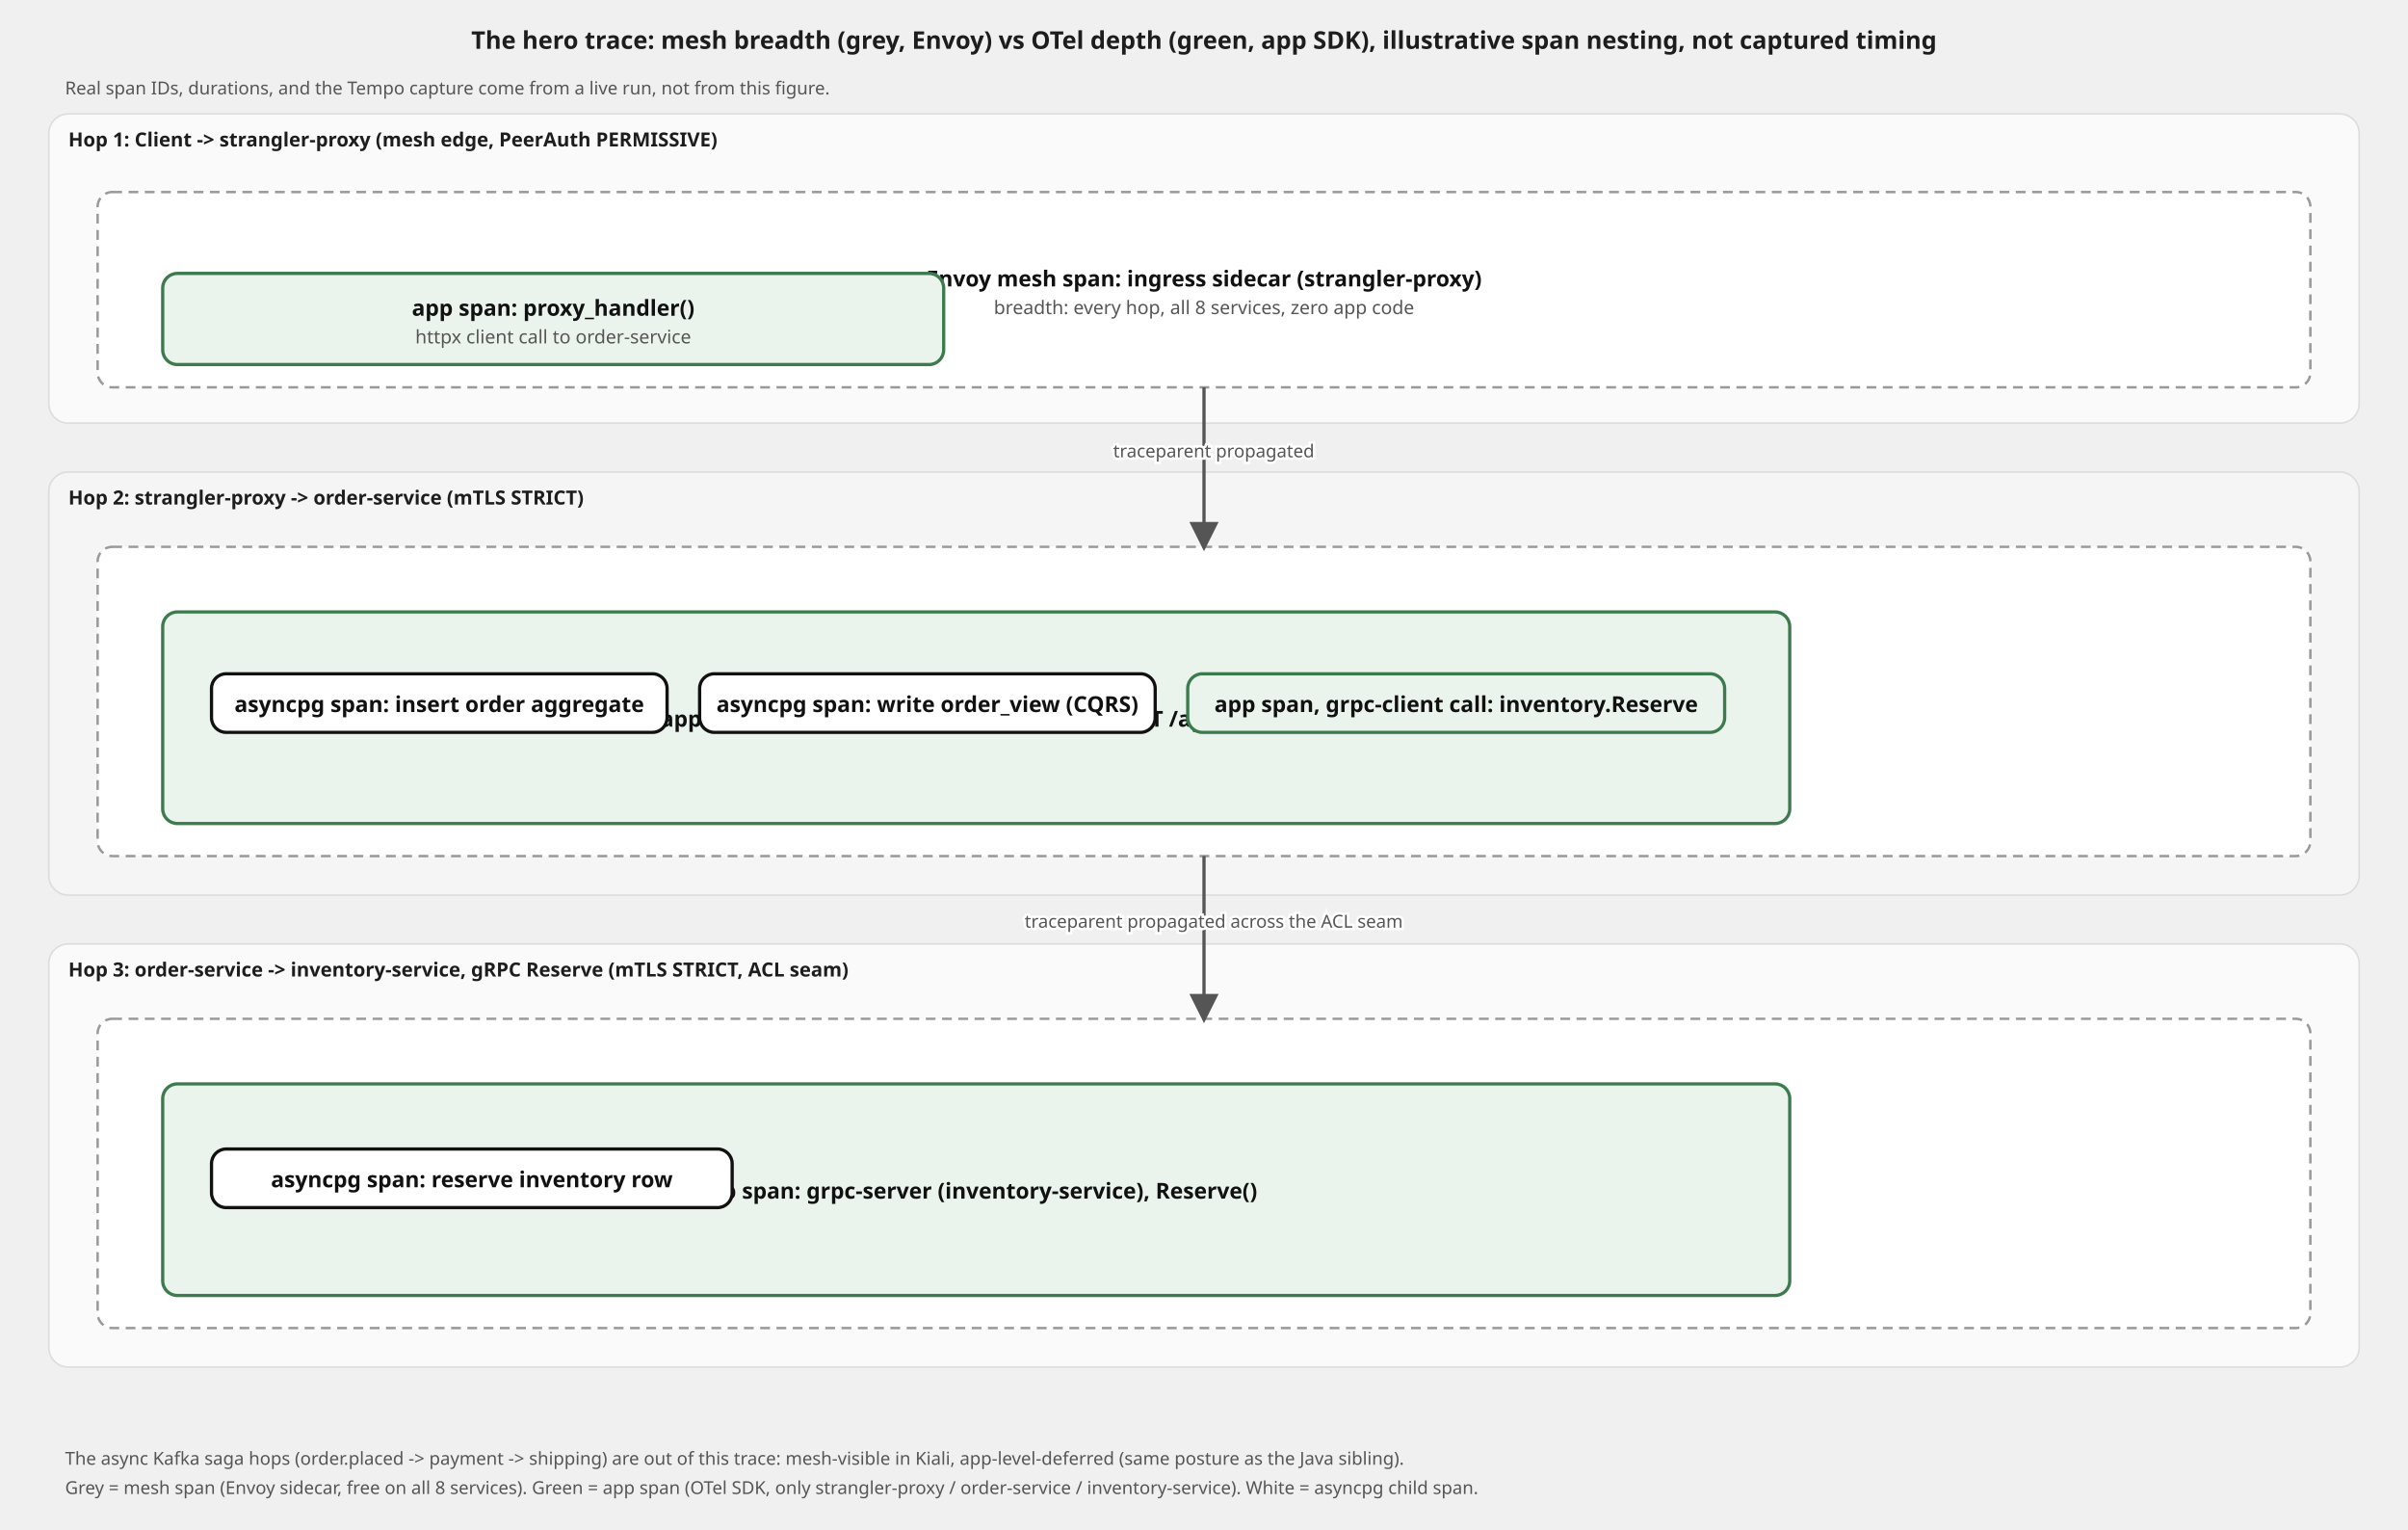
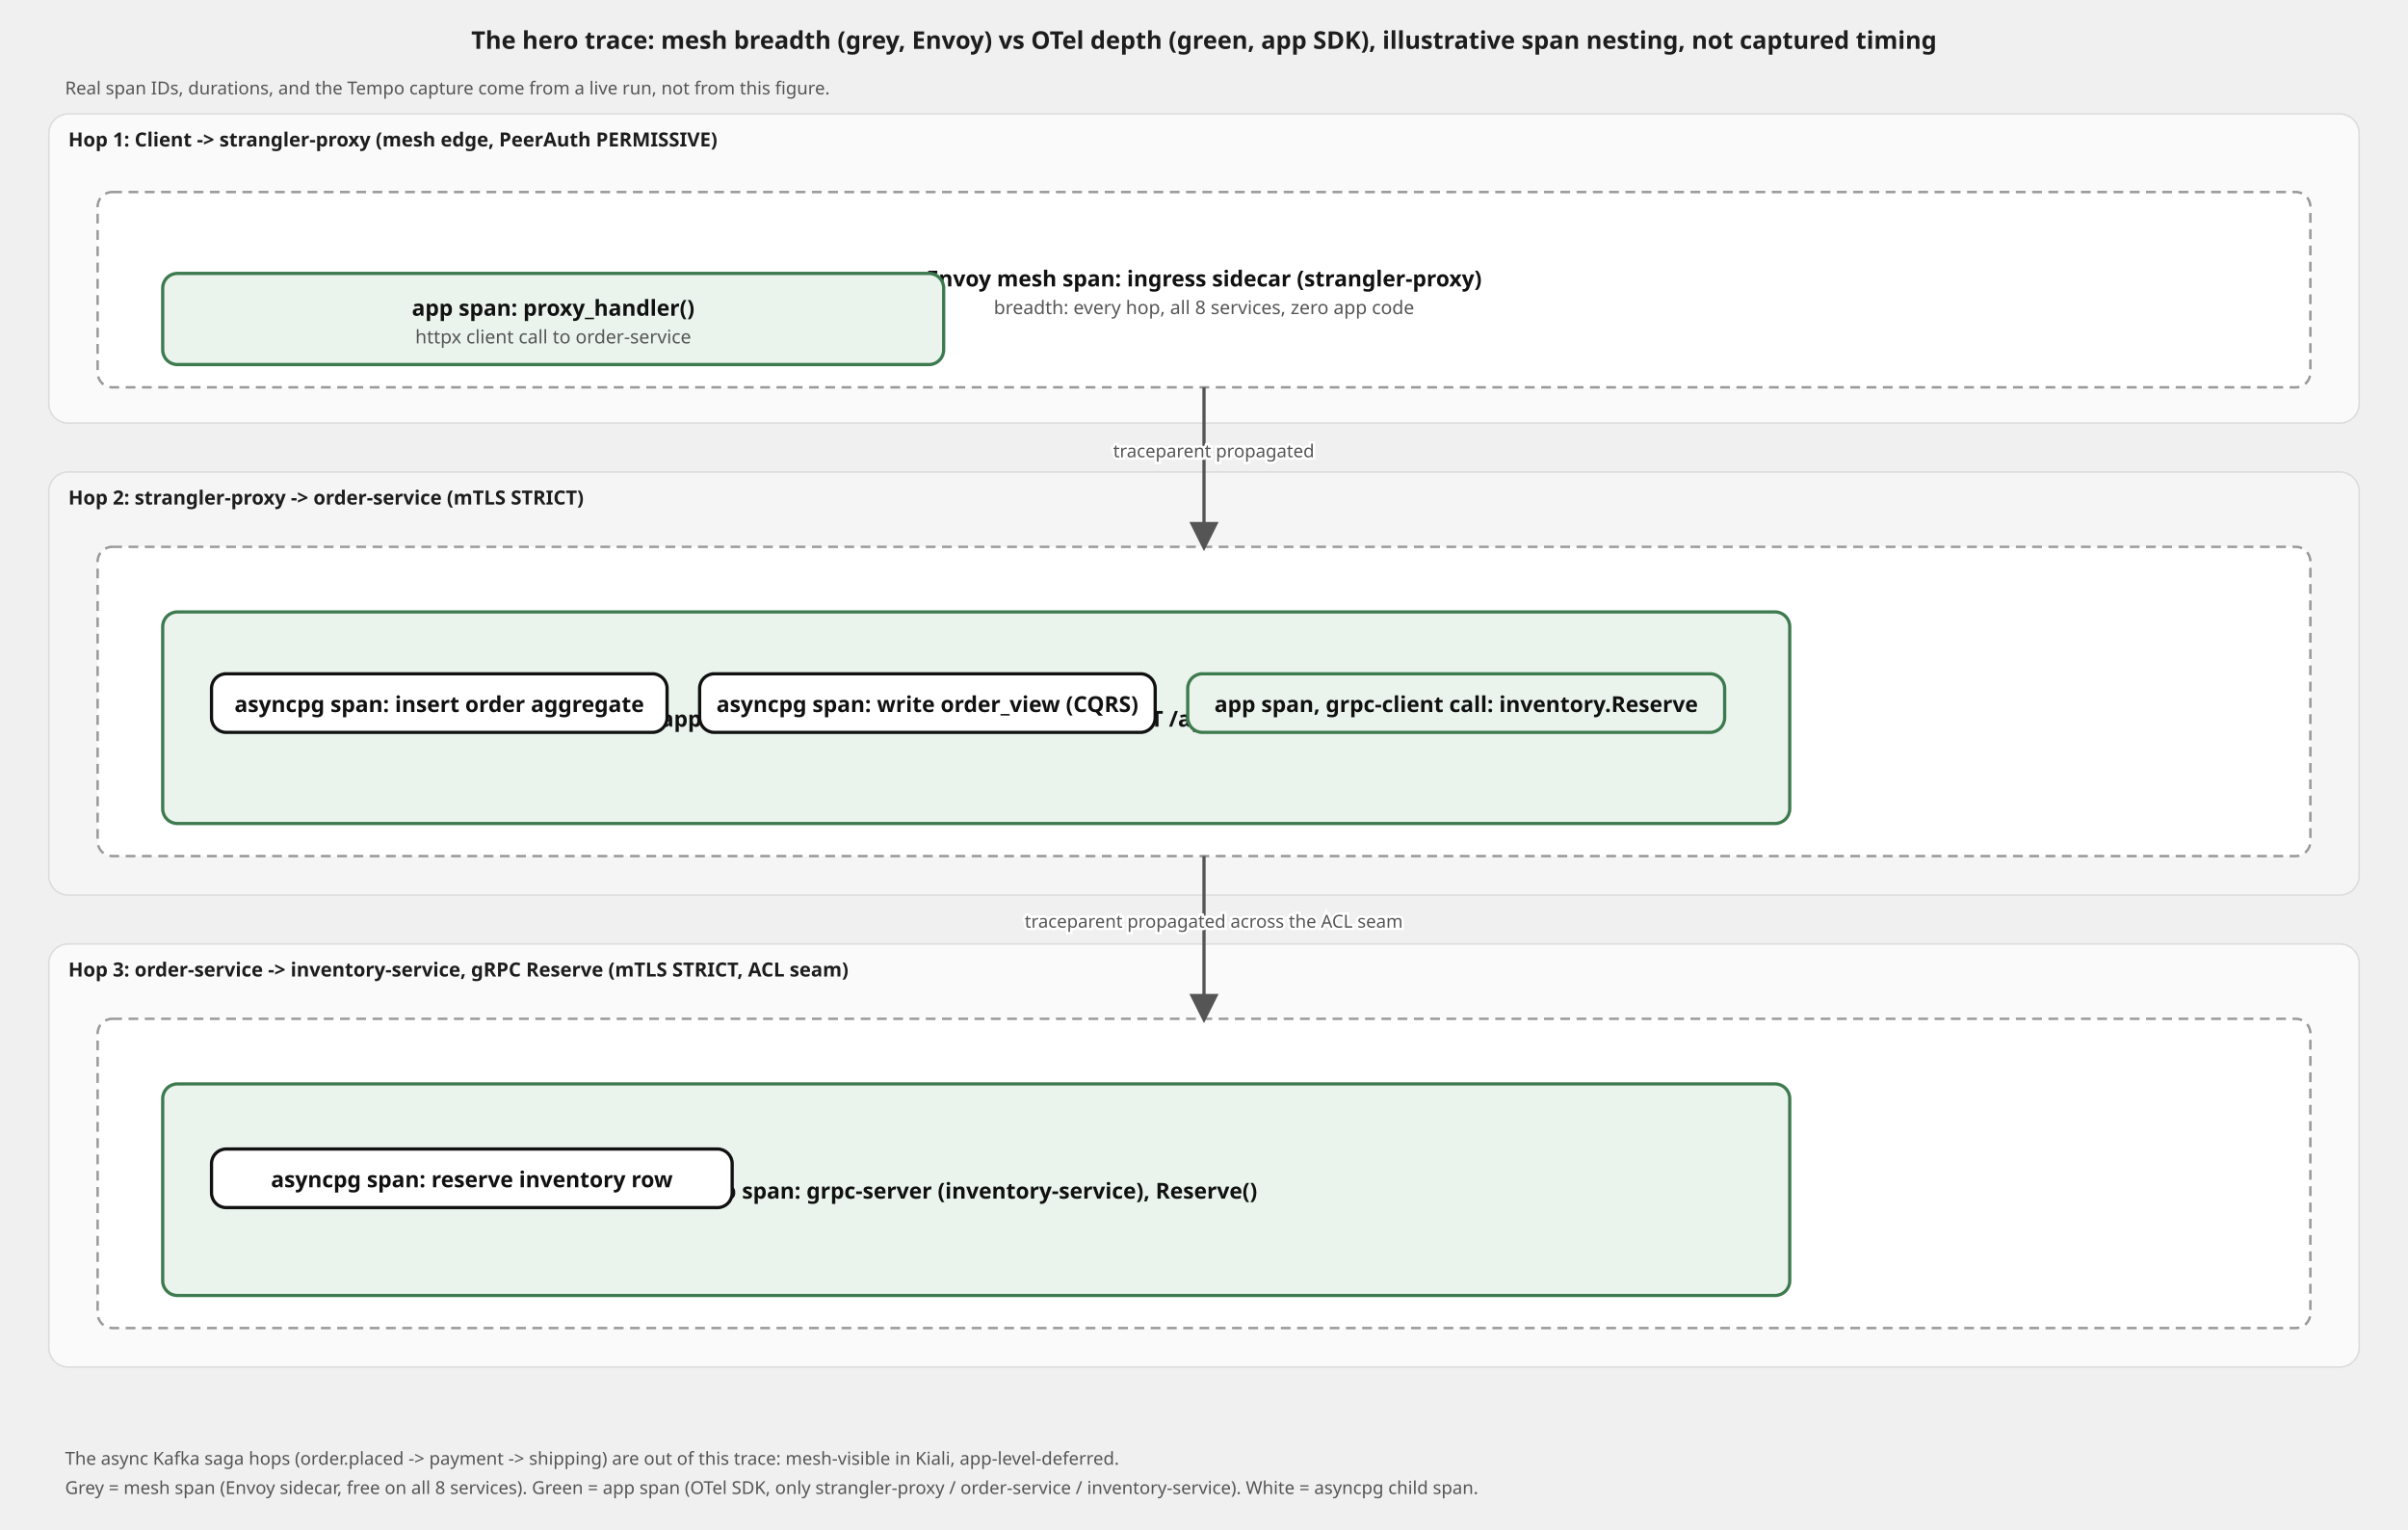
<svg xmlns="http://www.w3.org/2000/svg" viewBox="0 0 1480 940" font-family="'Red Hat Text', system-ui, sans-serif" role="img">
  <defs>
    <marker id="a" viewBox="0 0 10 10" refX="8.5" refY="5" markerWidth="9" markerHeight="9" orient="auto-start-reverse">
      <path d="M0,0 L10,5 L0,10 z" fill="#555" />
    </marker>
    <marker id="am" viewBox="0 0 10 10" refX="8.5" refY="5" markerWidth="9" markerHeight="9" orient="auto-start-reverse">
      <path d="M0,0 L10,5 L0,10 z" fill="#2f5f3d" />
    </marker>
  </defs>
  <rect x="30" y="70" width="1420" height="190" rx="12" fill="#fafafa" stroke="#ddd" />
  <text x="42" y="90" font-size="12" font-weight="700" fill="#1d1d1d">Hop 1: Client -&gt; strangler-proxy (mesh edge, PeerAuth PERMISSIVE)</text>
  <rect x="30" y="290" width="1420" height="260" rx="12" fill="#f5f5f5" stroke="#ddd" />
  <text x="42" y="310" font-size="12" font-weight="700" fill="#1d1d1d">Hop 2: strangler-proxy -&gt; order-service (mTLS STRICT)</text>
  <rect x="30" y="580" width="1420" height="260" rx="12" fill="#fafafa" stroke="#ddd" />
  <text x="42" y="600" font-size="12" font-weight="700" fill="#1d1d1d">Hop 3: order-service -&gt; inventory-service, gRPC Reserve (mTLS STRICT, ACL seam)</text>
  <rect x="60" y="118" width="1360" height="120" rx="9" fill="#ffffff" stroke="#999999" stroke-width="1.5" stroke-dasharray="6 4" />
  <text x="740.0" y="176.0" font-size="13.5" font-weight="700" fill="#111111" text-anchor="middle">Envoy mesh span: ingress sidecar (strangler-proxy)</text>
  <text x="740.0" y="193.0" font-size="11.5" fill="#555555" text-anchor="middle">breadth: every hop, all 8 services, zero app code</text>
  <rect x="100" y="168" width="480" height="56" rx="9" fill="#eaf4ec" stroke="#3d7a4e" stroke-width="2" />
  <text x="340.0" y="194.0" font-size="13.5" font-weight="700" fill="#111111" text-anchor="middle">app span: proxy_handler()</text>
  <text x="340.0" y="211.0" font-size="11.5" fill="#555555" text-anchor="middle">httpx client call to order-service</text>
  <rect x="60" y="336" width="1360" height="190" rx="9" fill="#ffffff" stroke="#999999" stroke-width="1.5" stroke-dasharray="6 4" />
  <text x="740.0" y="436.5" font-size="13.5" font-weight="700" fill="#111111" text-anchor="middle">Envoy mesh span: strangler-proxy -&gt; order-service (client + server sidecar)</text>
  <rect x="100" y="376" width="1000" height="130" rx="9" fill="#eaf4ec" stroke="#3d7a4e" stroke-width="2" />
  <text x="600.0" y="446.5" font-size="13.5" font-weight="700" fill="#111111" text-anchor="middle">app span: FastAPI server (order-service), POST /api/orders</text>
  <rect x="130" y="414" width="280" height="36" rx="9" fill="#ffffff" stroke="#111111" stroke-width="2" />
  <text x="270.0" y="437.5" font-size="13.5" font-weight="700" fill="#111111" text-anchor="middle">asyncpg span: insert order aggregate</text>
  <rect x="430" y="414" width="280" height="36" rx="9" fill="#ffffff" stroke="#111111" stroke-width="2" />
  <text x="570.0" y="437.5" font-size="13.5" font-weight="700" fill="#111111" text-anchor="middle">asyncpg span: write order_view (CQRS)</text>
  <rect x="730" y="414" width="330" height="36" rx="9" fill="#eaf4ec" stroke="#3d7a4e" stroke-width="2" />
  <text x="895.0" y="437.5" font-size="13.5" font-weight="700" fill="#111111" text-anchor="middle">app span, grpc-client call: inventory.Reserve</text>
  <rect x="60" y="626" width="1360" height="190" rx="9" fill="#ffffff" stroke="#999999" stroke-width="1.5" stroke-dasharray="6 4" />
  <text x="740.0" y="726.5" font-size="13.5" font-weight="700" fill="#111111" text-anchor="middle">Envoy mesh span: order-service -&gt; inventory-service (gRPC)</text>
  <rect x="100" y="666" width="1000" height="130" rx="9" fill="#eaf4ec" stroke="#3d7a4e" stroke-width="2" />
  <text x="600.0" y="736.5" font-size="13.5" font-weight="700" fill="#111111" text-anchor="middle">app span: grpc-server (inventory-service), Reserve()</text>
  <rect x="130" y="706" width="320" height="36" rx="9" fill="#ffffff" stroke="#111111" stroke-width="2" />
  <text x="290.0" y="729.5" font-size="13.5" font-weight="700" fill="#111111" text-anchor="middle">asyncpg span: reserve inventory row</text>
  <path d="M740.0,238.0 L740.0,336.0" fill="none" stroke="#555" stroke-width="2" marker-end="url(#a)" />
  <text x="746.0" y="281.0" font-size="11" fill="#ffffff" stroke="#ffffff" stroke-width="3" paint-order="stroke" text-anchor="middle">traceparent propagated</text>
  <text x="746.0" y="281.0" font-size="11" fill="#555" text-anchor="middle">traceparent propagated</text>
  <path d="M740.0,526.0 L740.0,626.0" fill="none" stroke="#555" stroke-width="2" marker-end="url(#a)" />
  <text x="746.0" y="570.0" font-size="11" fill="#ffffff" stroke="#ffffff" stroke-width="3" paint-order="stroke" text-anchor="middle">traceparent propagated across the ACL seam</text>
  <text x="746.0" y="570.0" font-size="11" fill="#555" text-anchor="middle">traceparent propagated across the ACL seam</text>
  <text x="740.0" y="30" font-size="15" fill="#1d1d1d" text-anchor="middle" font-weight="700">The hero trace: mesh breadth (grey, Envoy) vs OTel depth (green, app SDK), illustrative span nesting, not captured timing</text>
  <text x="40" y="58" font-size="11" fill="#555555" text-anchor="start">Real span IDs, durations, and the Tempo capture come from a live run, not from this figure.</text>
-   <text x="40" y="900" font-size="11" fill="#555555" text-anchor="start">The async Kafka saga hops (order.placed -&gt; payment -&gt; shipping) are out of this trace: mesh-visible in Kiali, app-level-deferred (same posture as the Java sibling).</text>
+   <text x="40" y="900" font-size="11" fill="#555555" text-anchor="start">The async Kafka saga hops (order.placed -&gt; payment -&gt; shipping) are out of this trace: mesh-visible in Kiali, app-level-deferred.</text>
  <text x="40" y="918" font-size="11" fill="#555555" text-anchor="start">Grey = mesh span (Envoy sidecar, free on all 8 services). Green = app span (OTel SDK, only strangler-proxy / order-service / inventory-service). White = asyncpg child span.</text>
</svg>
